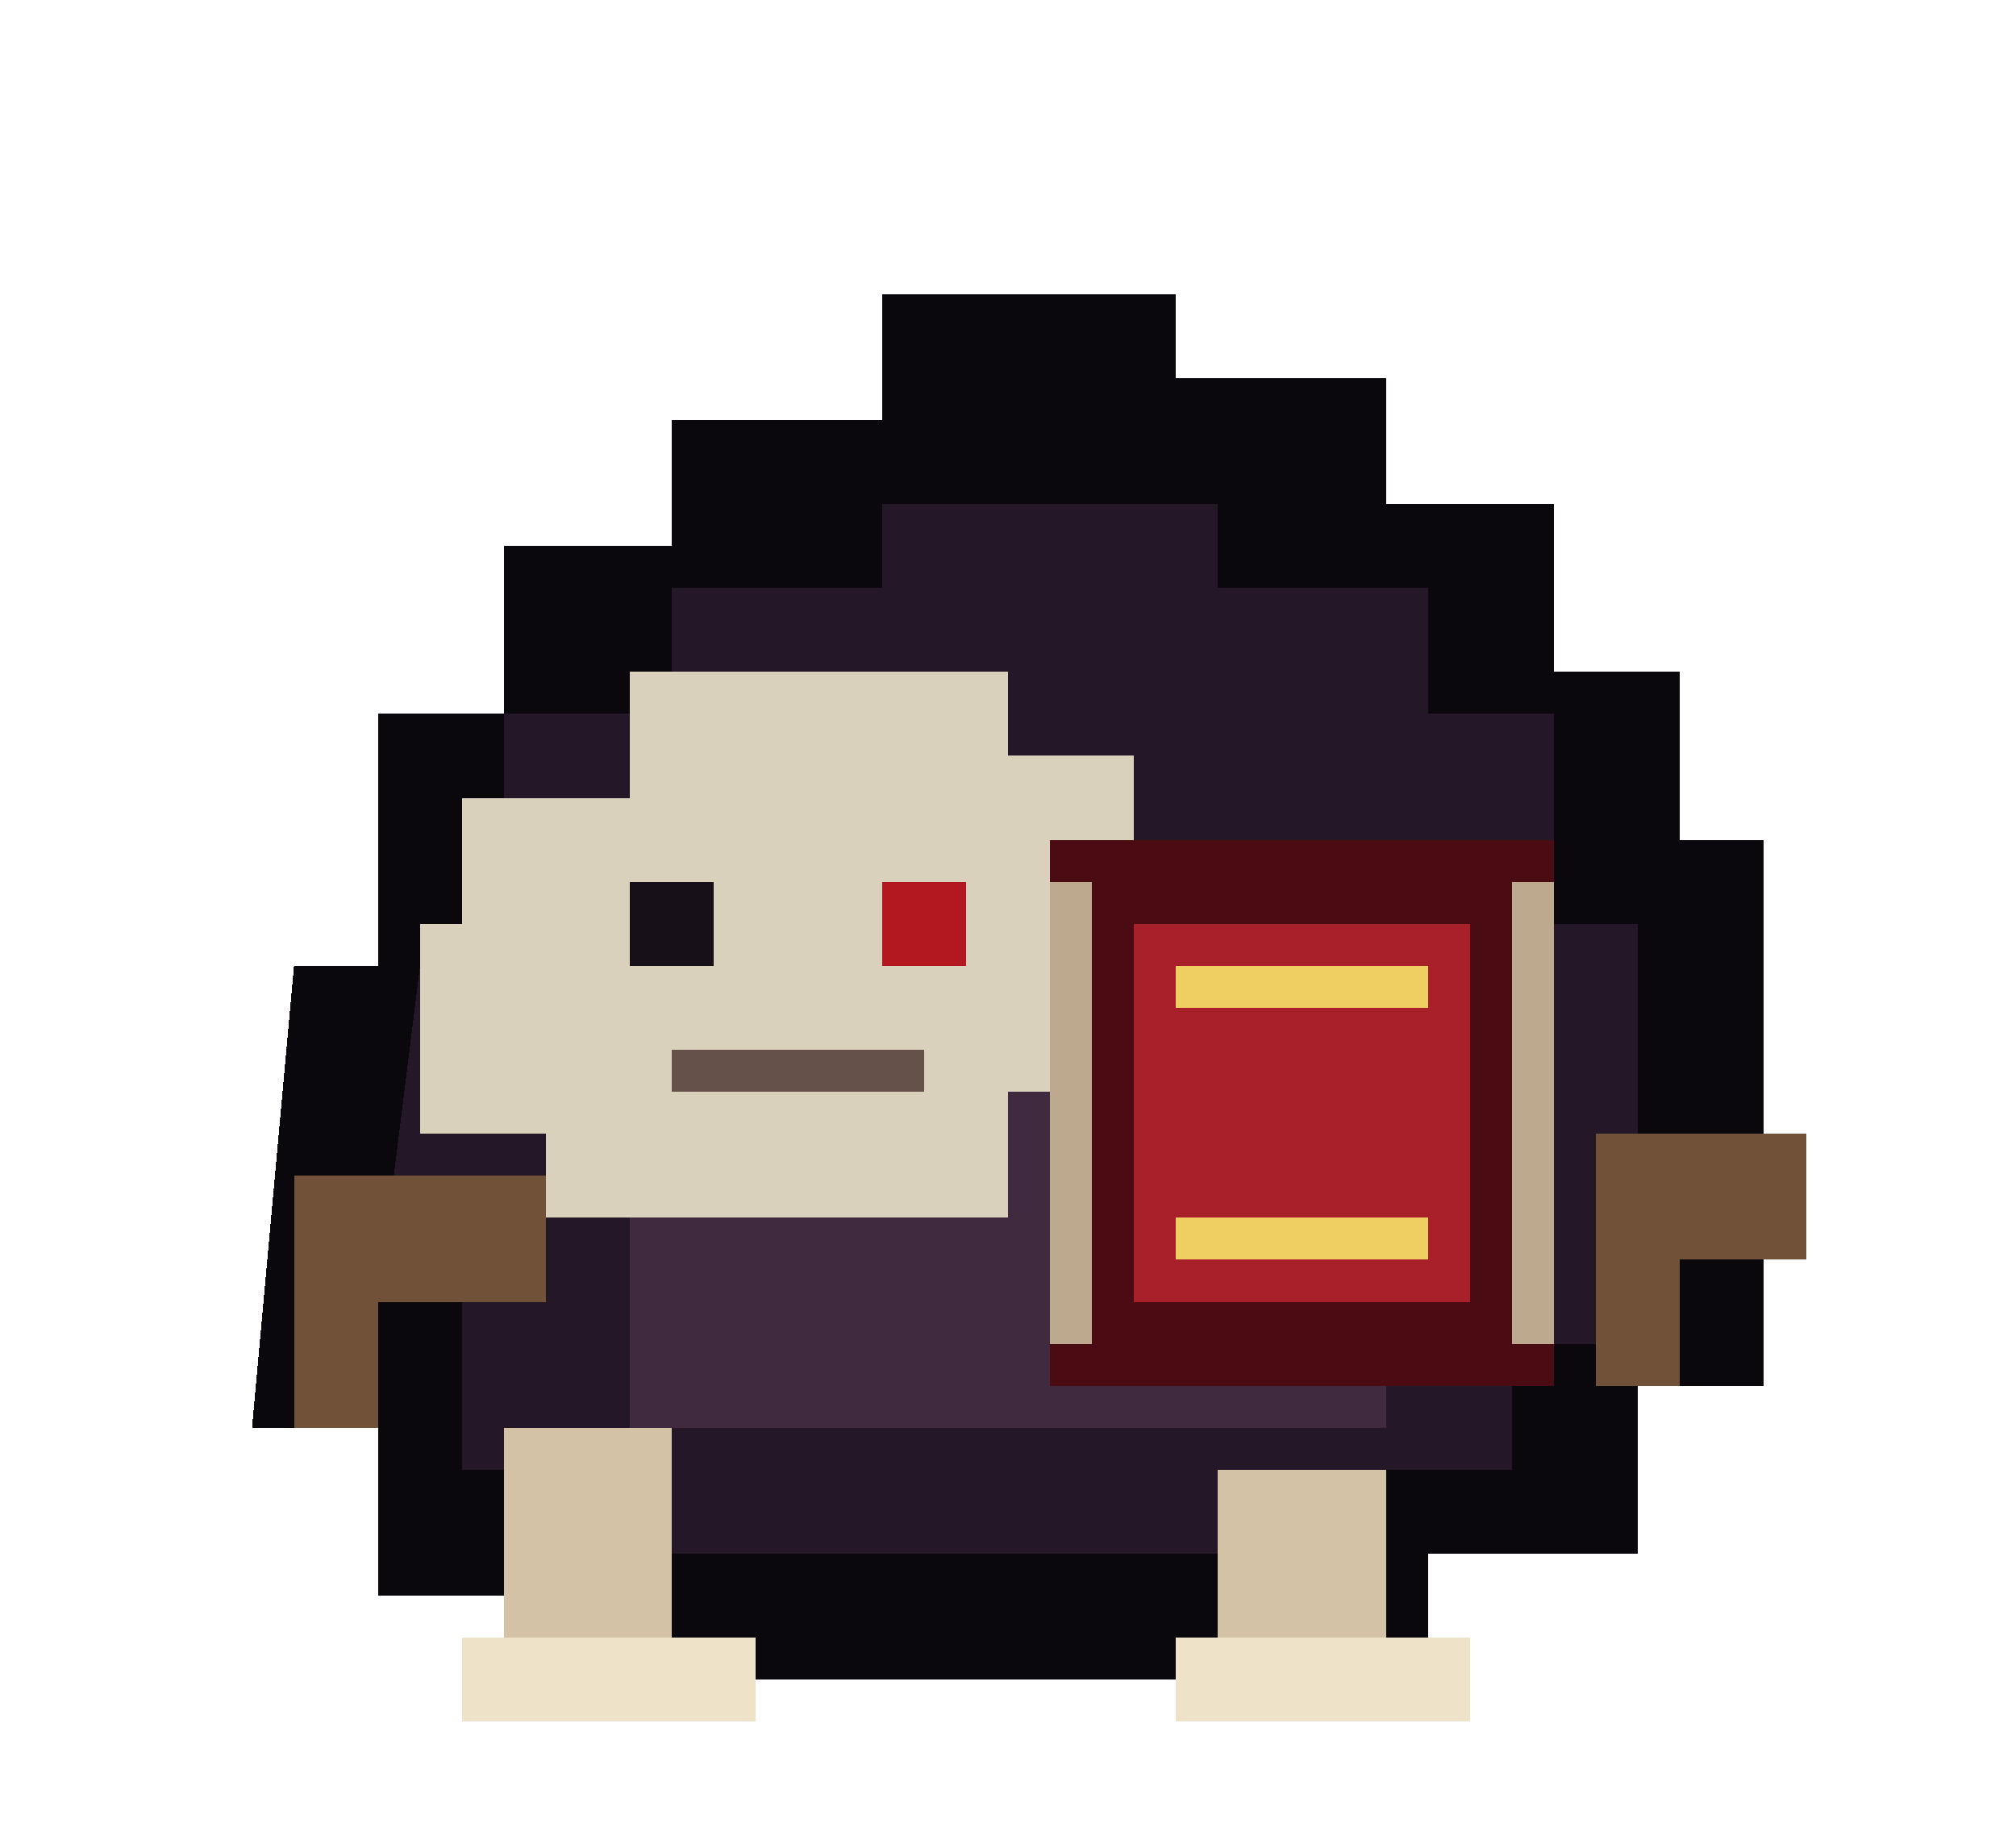
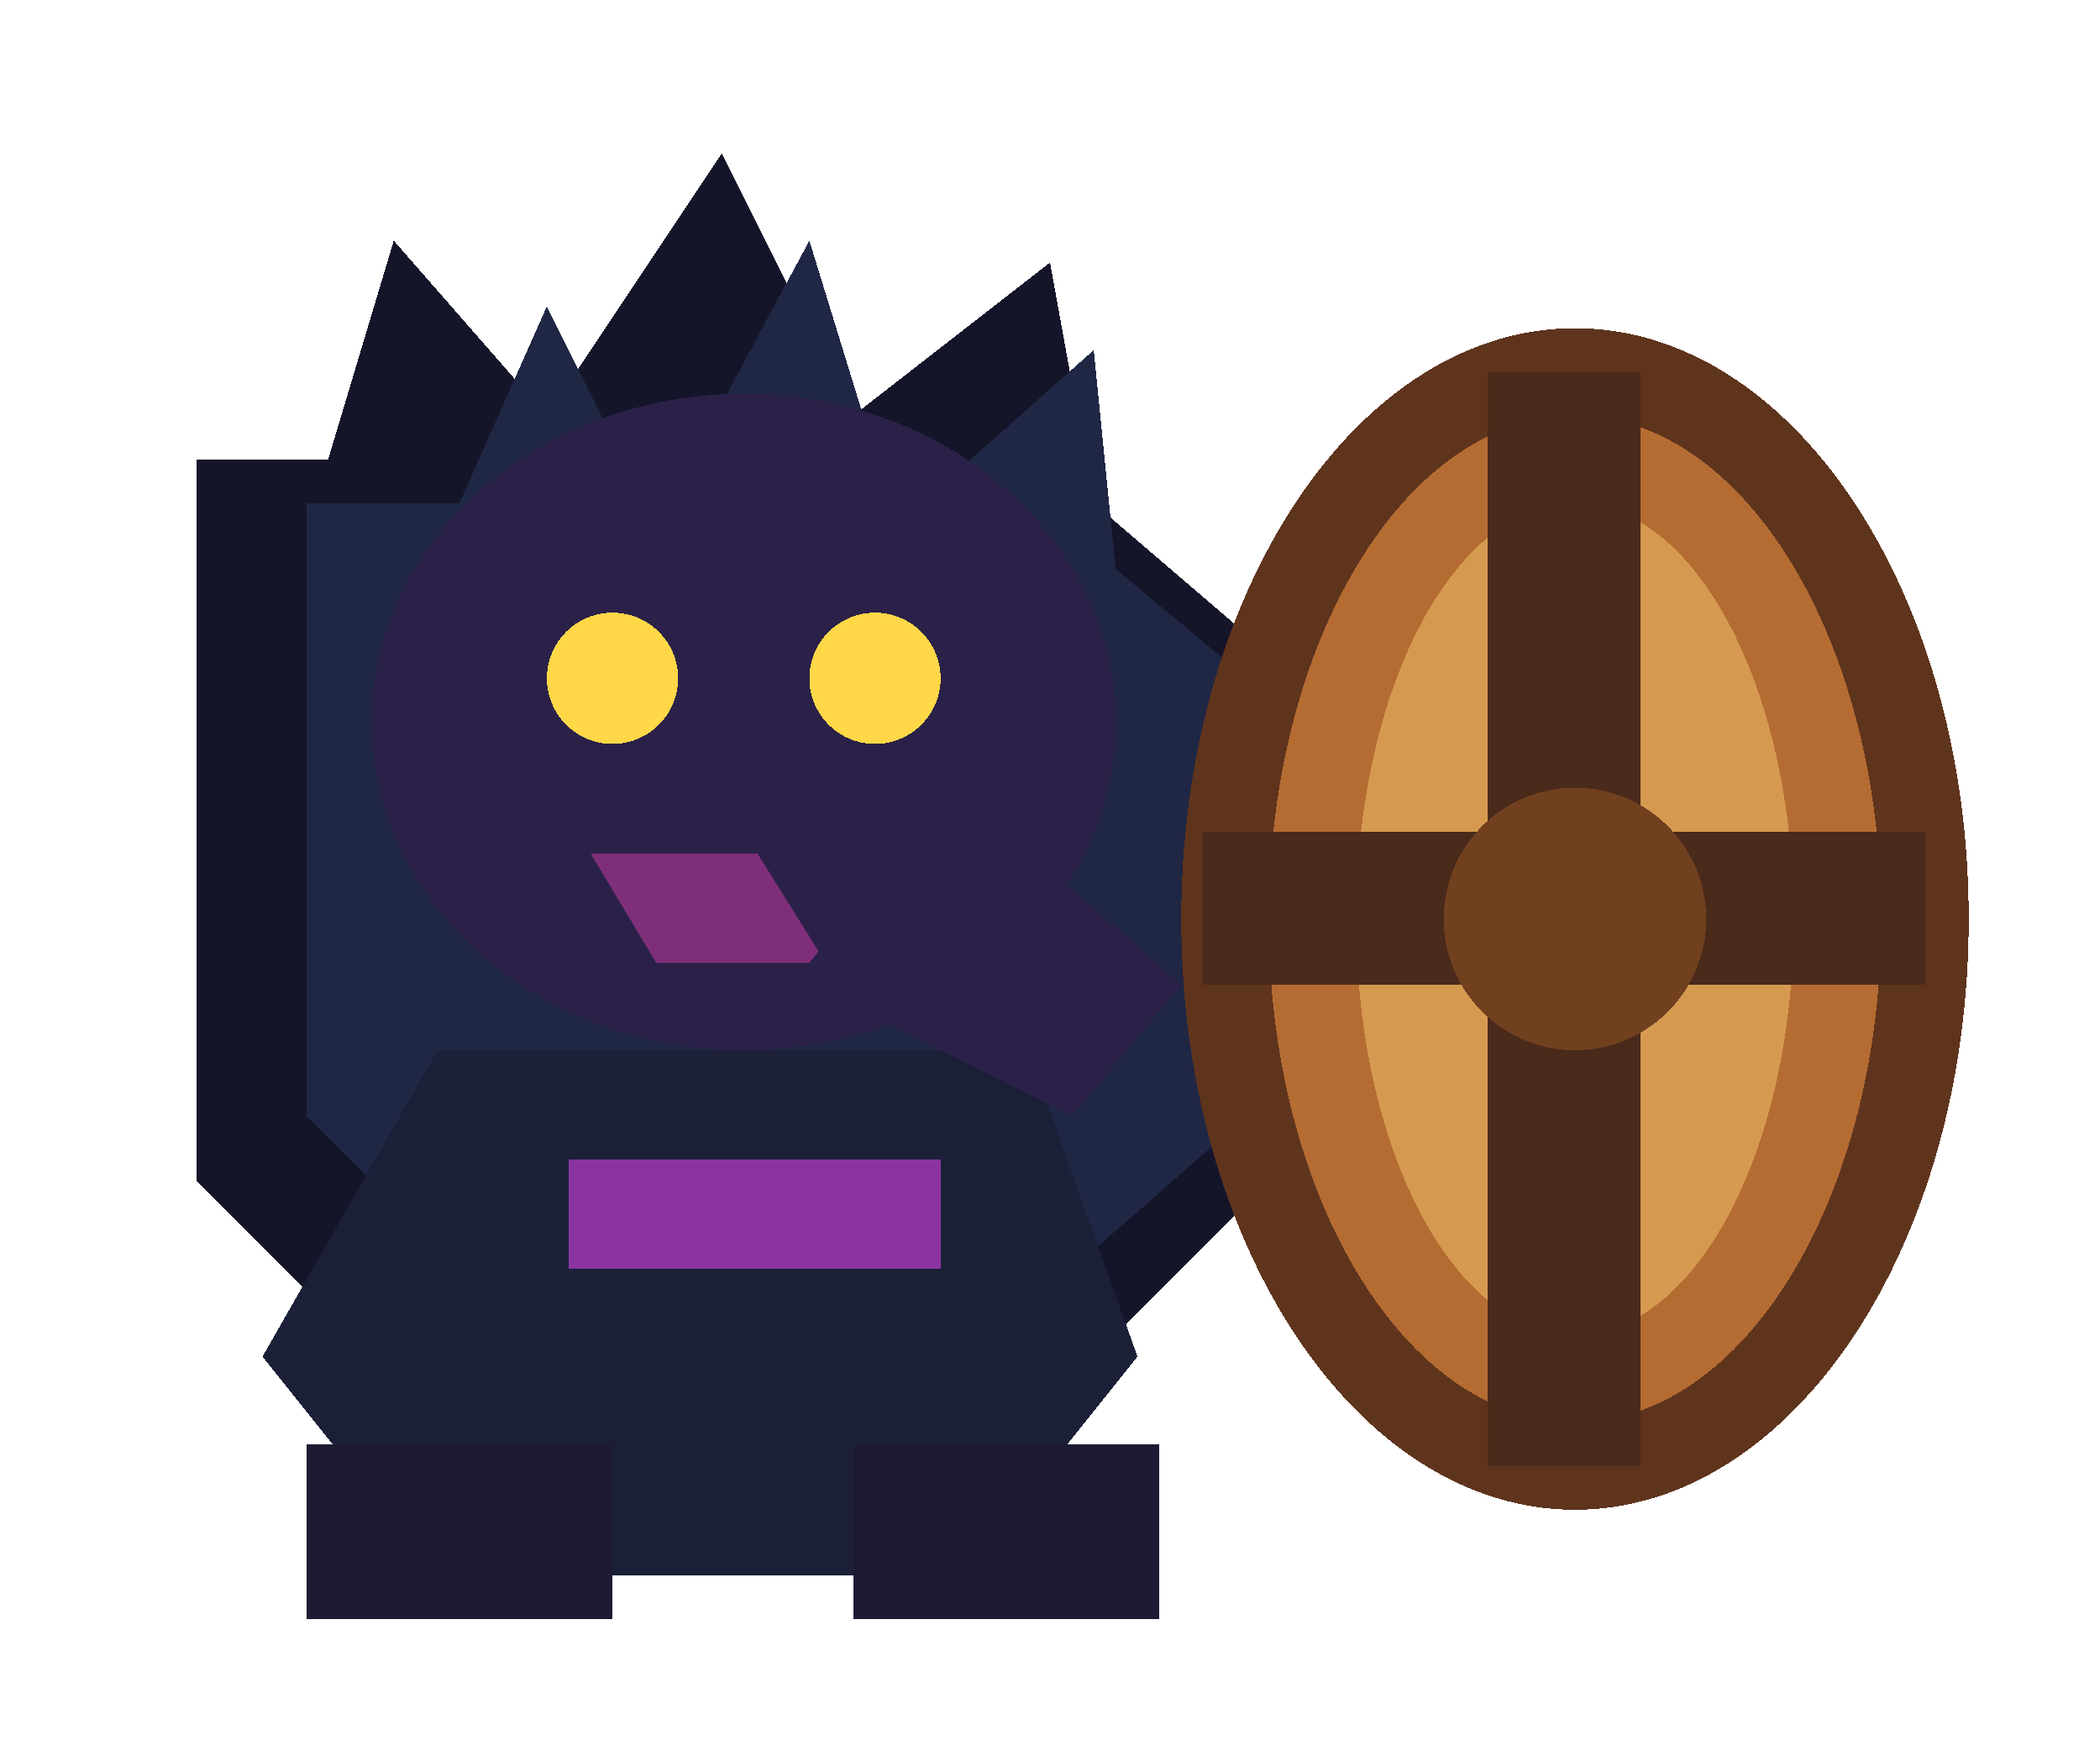
- <svg xmlns="http://www.w3.org/2000/svg" width="48" height="44" viewBox="0 0 48 44" shape-rendering="crispEdges">
-   <rect width="48" height="44" fill="none" />
-   <path fill="#0a080d" d="M7 23h2v-6h3v-4h4v-3h5V7h7v2h5v3h4v4h3v4h2v13h-3v4h-5v3H13v-2H9v-4H6z" />
-   <path fill="#241727" d="M10 23h2v-6h4v-3h5v-2h8v2h5v3h3v5h2v10h-3v3h-4v2H14v-2h-3v-4H9z" />
-   <path fill="#402a40" d="M15 22h18v12H15z" />
-   <path fill="#d9d1bb" d="M11 19h4v-3h9v2h3v8h-3v3H13v-2h-3v-5h1z" />
-   <rect x="15" y="21" width="2" height="2" fill="#171019" />
-   <rect x="21" y="21" width="2" height="2" fill="#b31821" />
-   <rect x="16" y="25" width="6" height="1" fill="#65504a" />
-   <path fill="#4a0b12" d="M25 20h12v13H25z" />
-   <path fill="#a8202a" d="M27 22h8v9h-8z" />
-   <rect x="28" y="23" width="6" height="1" fill="#f0cf62" />
-   <rect x="28" y="29" width="6" height="1" fill="#f0cf62" />
-   <rect x="25" y="21" width="1" height="11" fill="#bda98e" />
-   <rect x="36" y="21" width="1" height="11" fill="#bda98e" />
-   <path fill="#715137" d="M7 28h6v3H9v3H7zm31-1h5v3h-3v3h-2z" />
-   <path fill="#d3c2a6" d="M12 34h4v5h-4zm17 1h4v4h-4z" />
-   <rect x="11" y="39" width="7" height="2" fill="#eee2c9" />
-   <rect x="28" y="39" width="7" height="2" fill="#eee2c9" />
+ <svg xmlns="http://www.w3.org/2000/svg" width="96" height="80" viewBox="0 0 96 80" shape-rendering="crispEdges">
+   <rect width="96" height="80" fill="none" />
+   <path fill="#15152a" d="M9 21h6l3-10 7 8 8-12 6 12 9-7 2 11 7 6v26l-8 8H18l-9-9z" />
+   <path fill="#202744" d="M14 23h7l4-9 5 10 7-13 4 13 9-8 1 10 6 5v20l-8 7H21l-7-7z" />
+   <ellipse cx="34" cy="33" rx="17" ry="15" fill="#2b2148" />
+   <circle cx="28" cy="31" r="3" fill="#ffd747" />
+   <circle cx="40" cy="31" r="3" fill="#ffd747" />
+   <path fill="#7f2e79" d="M27 39h14l-4 5h-7z" />
+   <path fill="#1b2038" d="M20 48h27l5 14-8 10H20l-8-10z" />
+   <rect x="26" y="53" width="17" height="5" fill="#8b34a1" />
+   <rect x="14" y="66" width="14" height="8" fill="#1d1b34" />
+   <rect x="39" y="66" width="14" height="8" fill="#1d1b34" />
+   <ellipse cx="72" cy="42" rx="18" ry="27" fill="#5f341d" />
+   <ellipse cx="72" cy="42" rx="14" ry="23" fill="#b56c32" />
+   <ellipse cx="72" cy="42" rx="10" ry="19" fill="#d59a50" />
+   <rect x="68" y="17" width="7" height="50" fill="#4a2a1a" />
+   <rect x="55" y="38" width="33" height="7" fill="#4a2a1a" />
+   <circle cx="72" cy="42" r="6" fill="#70401f" />
+   <path fill="#2b2148" d="M34 38h12l8 7-5 6-10-5z" />
</svg>
